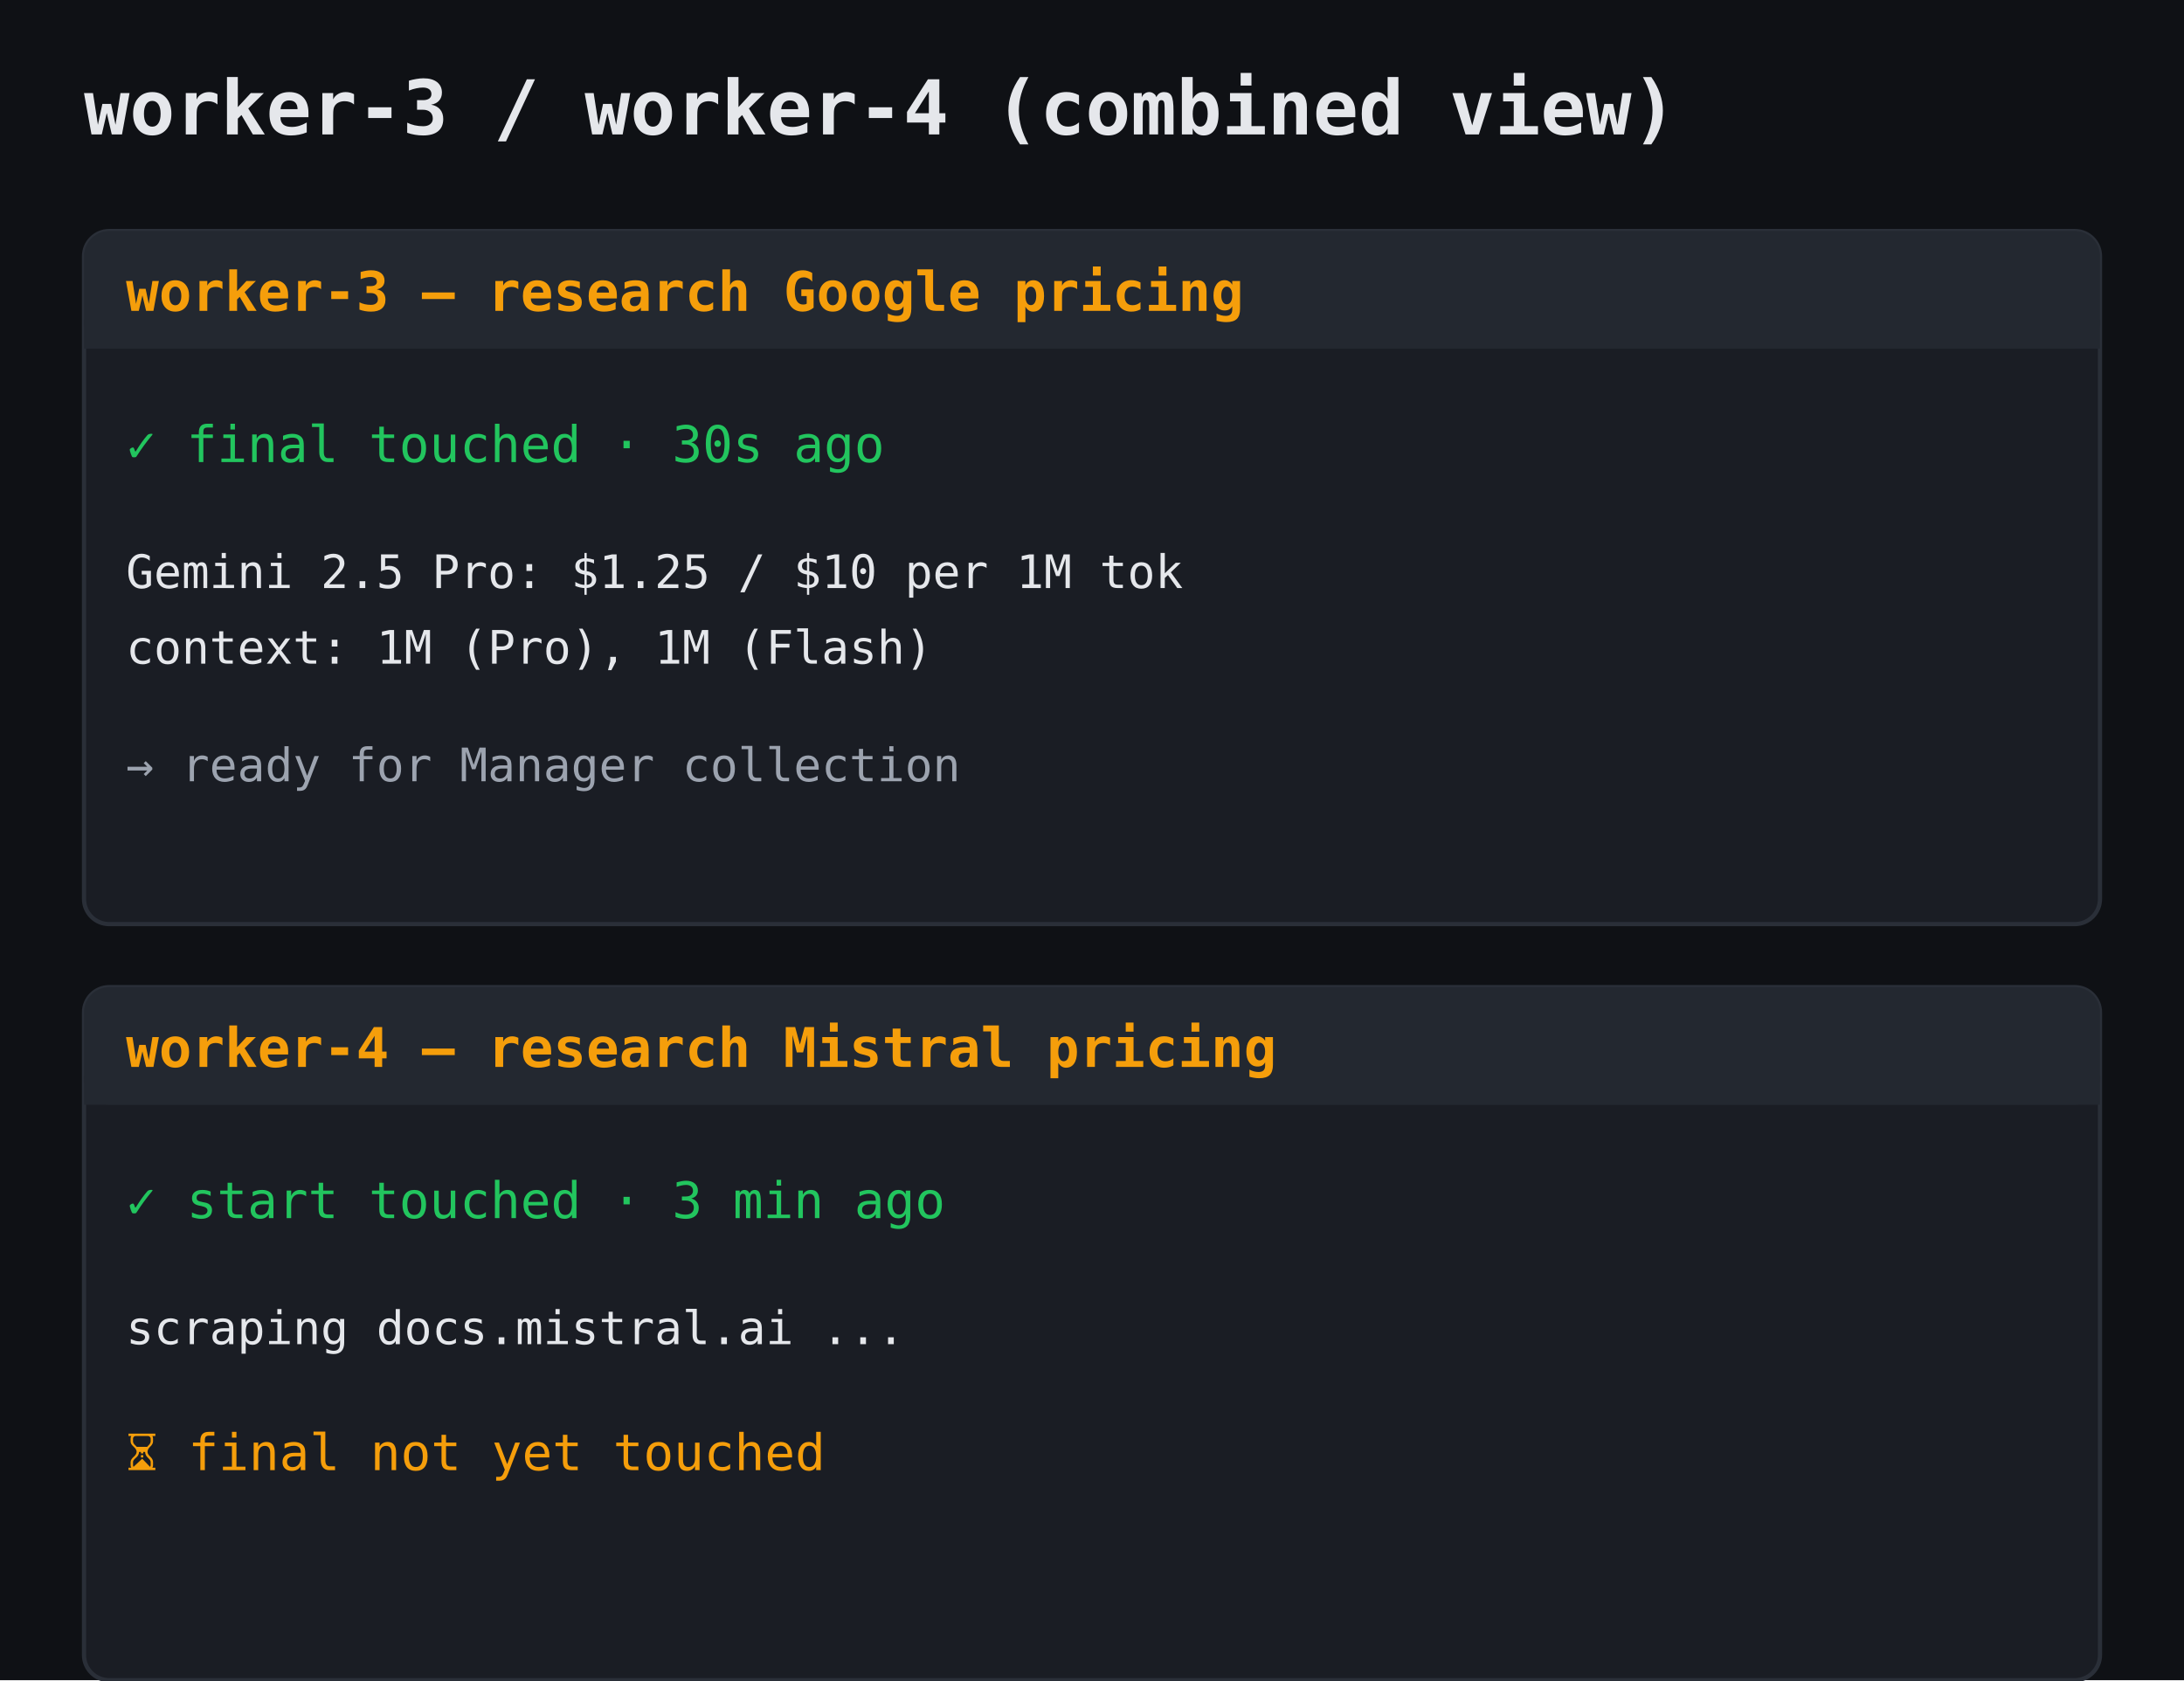
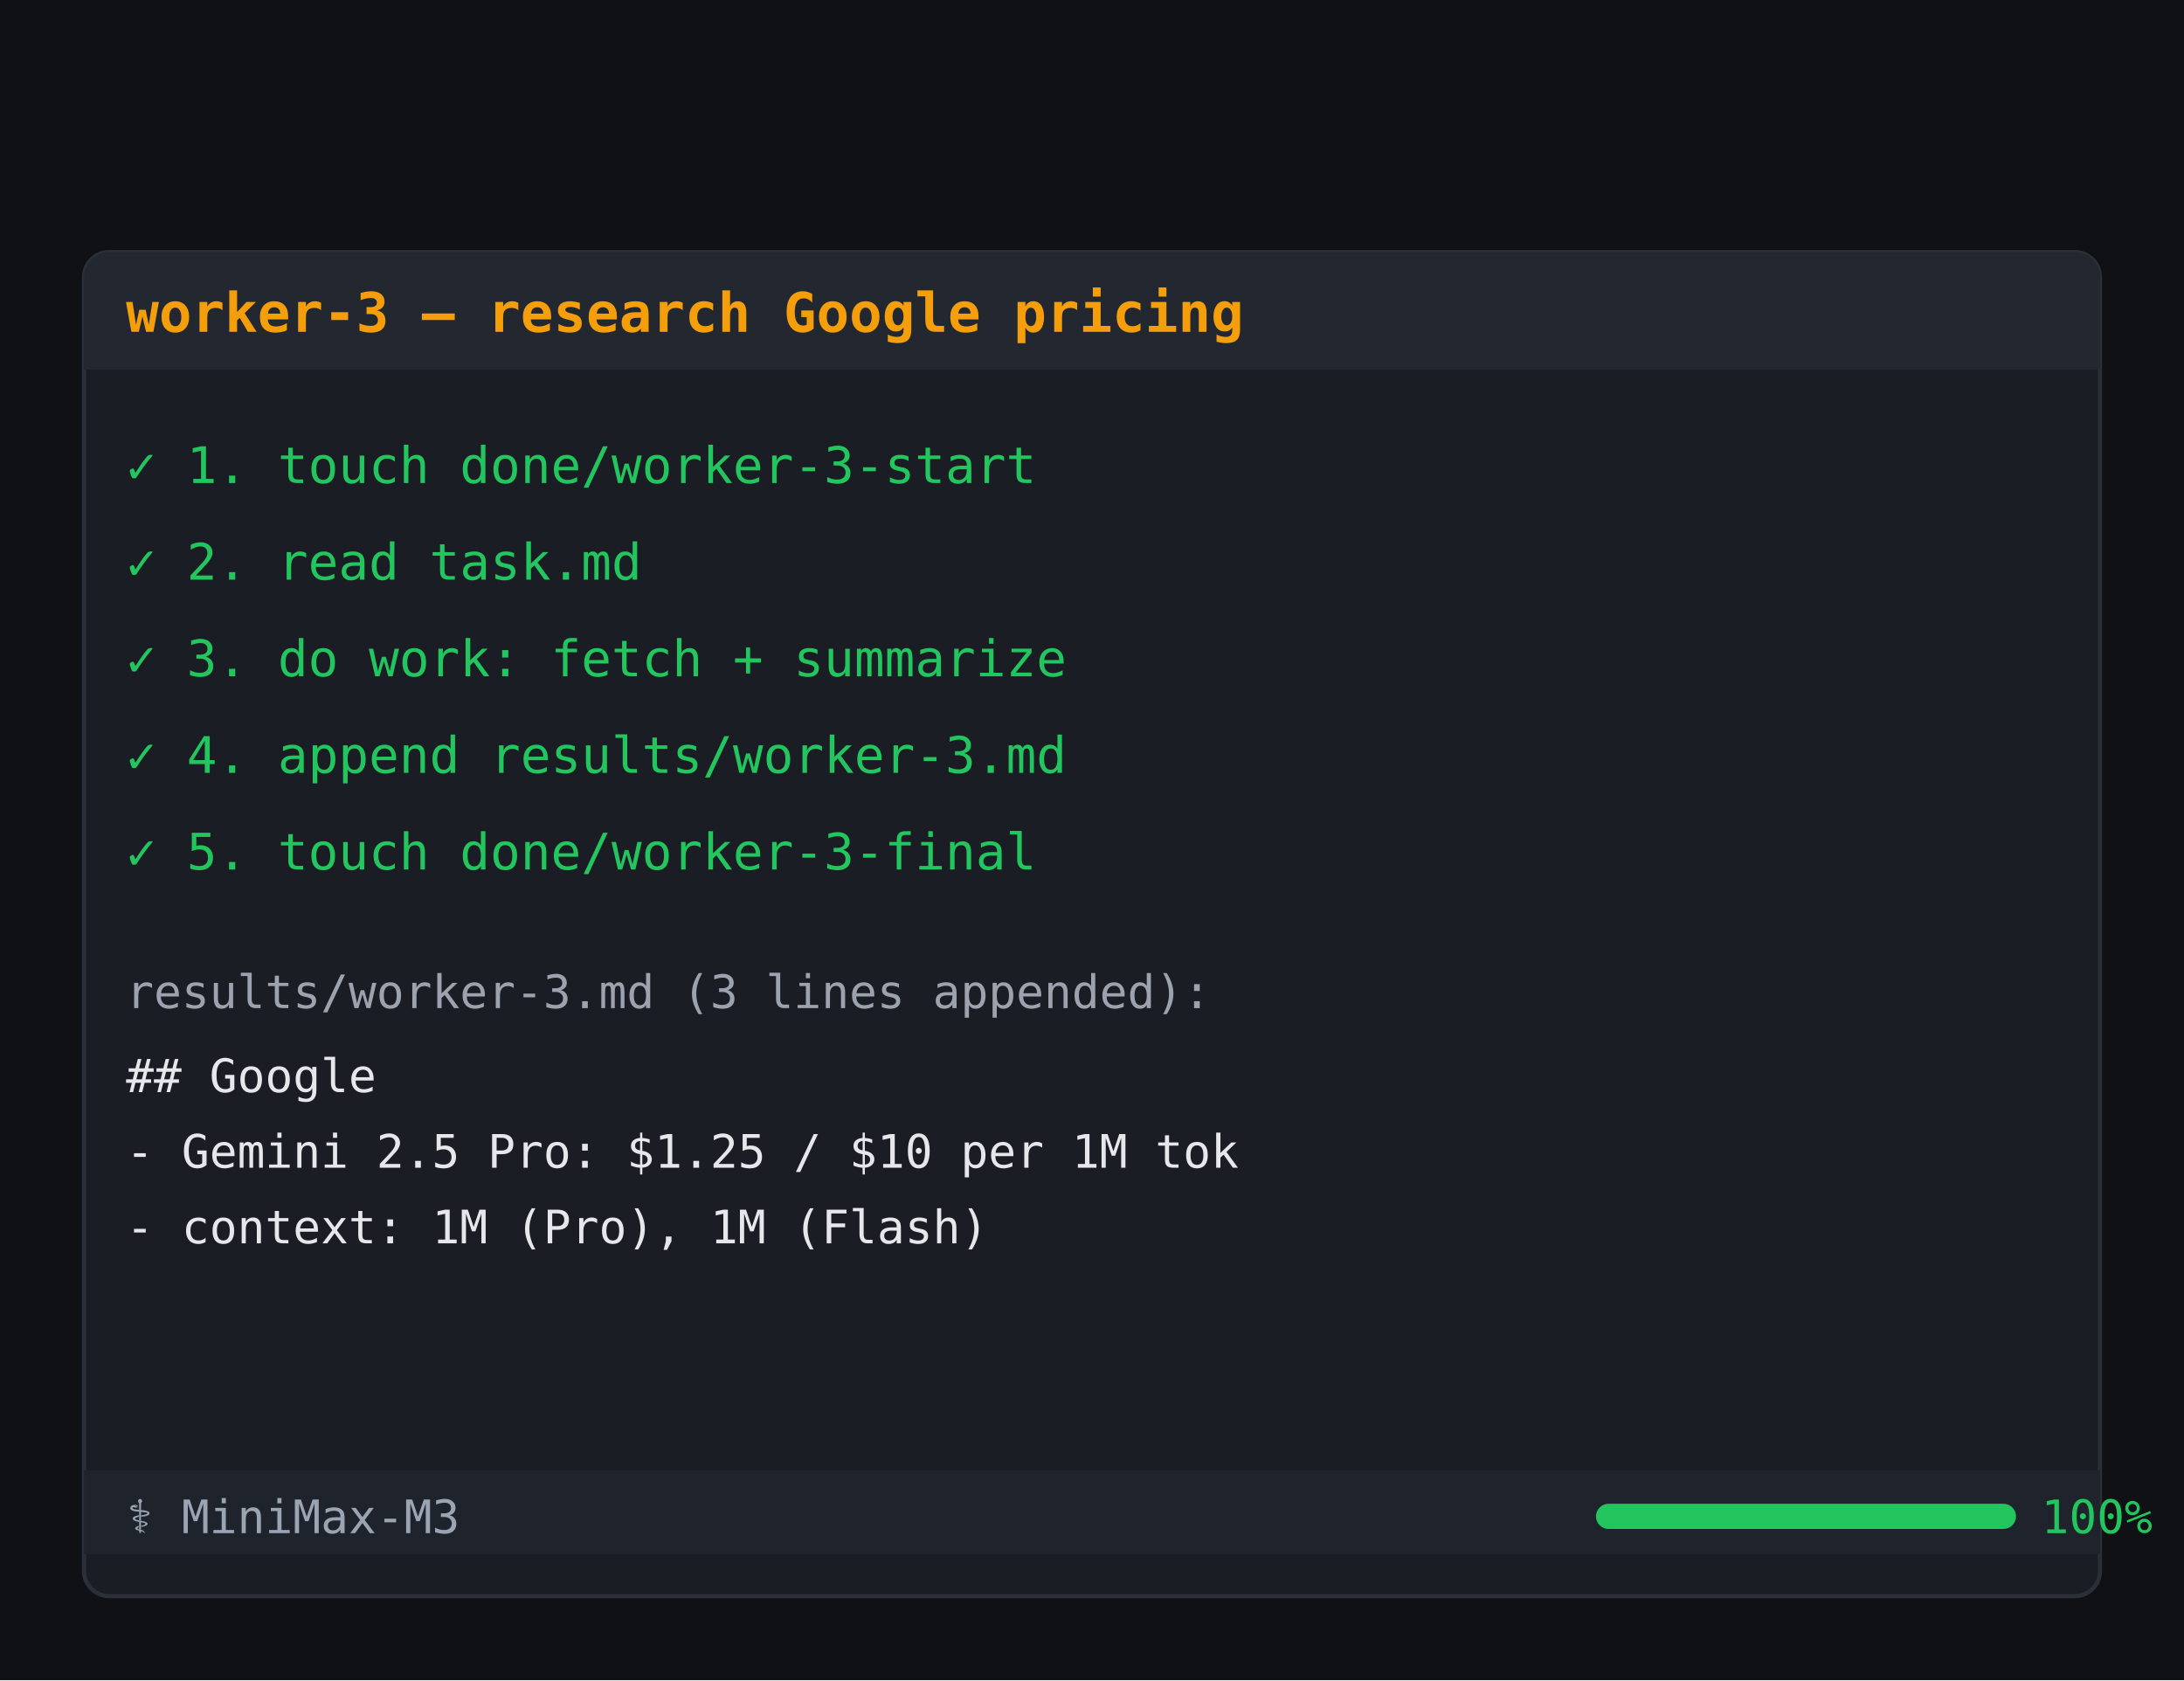
<svg xmlns="http://www.w3.org/2000/svg" viewBox="0 0 520 400" width="520" height="400">
  <rect width="520" height="400" fill="#0f1115" />
-   <text x="20" y="32" fill="#e5e7eb" font-family="Menlo,monospace" font-size="18" font-weight="700">worker-3 / worker-4 (combined view)</text>
-   <rect x="20" y="55" width="480" height="165" fill="#1a1d24" rx="6" stroke="#2a2f38" />
-   <rect x="20" y="55" width="480" height="28" fill="#232830" rx="6" />
-   <rect x="20" y="76" width="480" height="7" fill="#232830" />
-   <text x="30" y="74" fill="#f59e0b" font-family="Menlo,monospace" font-size="13" font-weight="600">worker-3 — research Google pricing</text>
-   <text x="30" y="110" fill="#22c55e" font-family="Menlo,monospace" font-size="12">✓ final touched  ·  30s ago</text>
-   <text x="30" y="140" fill="#e5e7eb" font-family="Menlo,monospace" font-size="11">Gemini 2.5 Pro: $1.25 / $10 per 1M tok</text>
-   <text x="30" y="158" fill="#e5e7eb" font-family="Menlo,monospace" font-size="11">context: 1M (Pro), 1M (Flash)</text>
-   <text x="30" y="186" fill="#9ca3af" font-family="Menlo,monospace" font-size="11">→ ready for Manager collection</text>
-   <rect x="20" y="235" width="480" height="165" fill="#1a1d24" rx="6" stroke="#2a2f38" />
-   <rect x="20" y="235" width="480" height="28" fill="#232830" rx="6" />
-   <rect x="20" y="256" width="480" height="7" fill="#232830" />
-   <text x="30" y="254" fill="#f59e0b" font-family="Menlo,monospace" font-size="13" font-weight="600">worker-4 — research Mistral pricing</text>
-   <text x="30" y="290" fill="#22c55e" font-family="Menlo,monospace" font-size="12">✓ start touched  ·  3 min ago</text>
-   <text x="30" y="320" fill="#e5e7eb" font-family="Menlo,monospace" font-size="11">scraping docs.mistral.ai ...</text>
-   <text x="30" y="350" fill="#f59e0b" font-family="Menlo,monospace" font-size="12">⏳ final not yet touched</text>
+   <rect x="20" y="60" width="480" height="320" fill="#1a1d24" rx="6" stroke="#2a2f38" />
+   <rect x="20" y="60" width="480" height="28" fill="#232830" rx="6" />
+   <rect x="20" y="81" width="480" height="7" fill="#232830" />
+   <text x="30" y="79" fill="#f59e0b" font-family="Menlo,monospace" font-size="13" font-weight="600">worker-3 — research Google pricing</text>
+   <text x="30" y="115" fill="#22c55e" font-family="Menlo,monospace" font-size="12">✓ 1. touch done/worker-3-start</text>
+   <text x="30" y="138" fill="#22c55e" font-family="Menlo,monospace" font-size="12">✓ 2. read task.md</text>
+   <text x="30" y="161" fill="#22c55e" font-family="Menlo,monospace" font-size="12">✓ 3. do work: fetch + summarize</text>
+   <text x="30" y="184" fill="#22c55e" font-family="Menlo,monospace" font-size="12">✓ 4. append results/worker-3.md</text>
+   <text x="30" y="207" fill="#22c55e" font-family="Menlo,monospace" font-size="12">✓ 5. touch done/worker-3-final</text>
+   <text x="30" y="240" fill="#9ca3af" font-family="Menlo,monospace" font-size="11">results/worker-3.md (3 lines appended):</text>
+   <text x="30" y="260" fill="#e5e7eb" font-family="Menlo,monospace" font-size="11">## Google</text>
+   <text x="30" y="278" fill="#e5e7eb" font-family="Menlo,monospace" font-size="11">  - Gemini 2.5 Pro: $1.25 / $10 per 1M tok</text>
+   <text x="30" y="296" fill="#e5e7eb" font-family="Menlo,monospace" font-size="11">  - context: 1M (Pro), 1M (Flash)</text>
+   <rect x="20" y="350" width="480" height="20" fill="#1f242c" />
+   <text x="30" y="365" fill="#9aa4b2" font-family="Menlo,monospace" font-size="11">⚕ MiniMax-M3</text>
+   <rect x="380" y="358" width="100" height="6" fill="#2a2f38" rx="3" />
+   <rect x="380" y="358" width="100" height="6" fill="#22c55e" rx="3" />
+   <text x="486" y="365" fill="#22c55e" font-family="Menlo,monospace" font-size="11">100%</text>
</svg>
